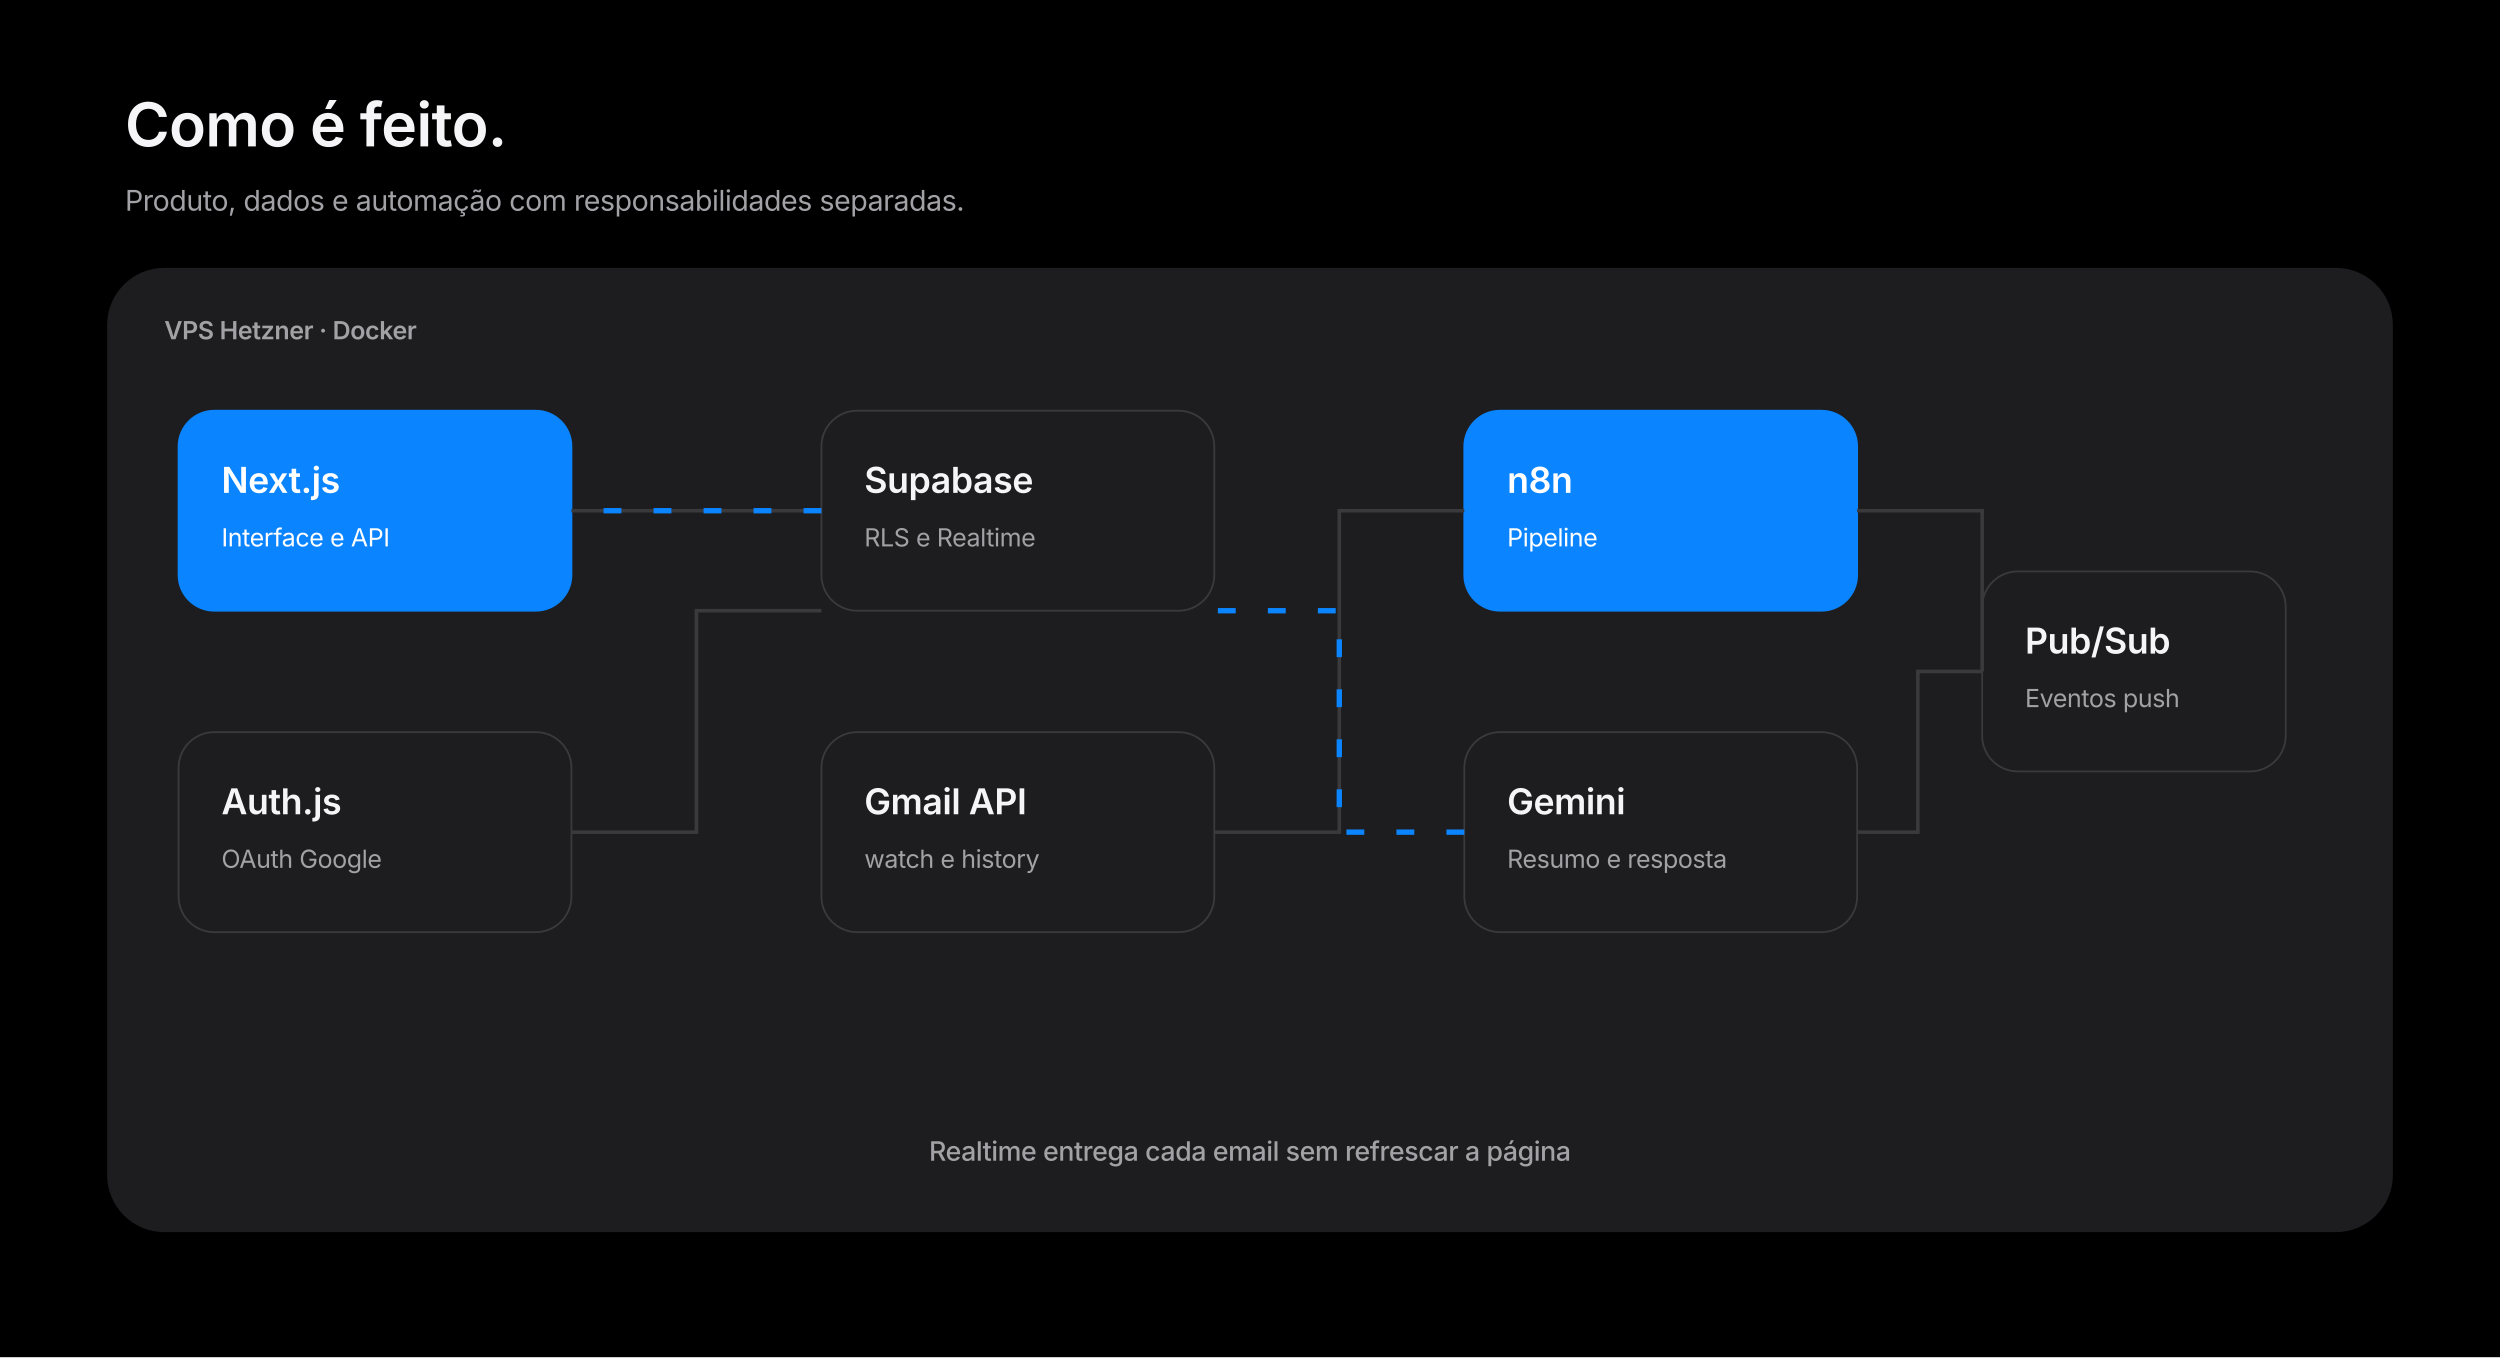
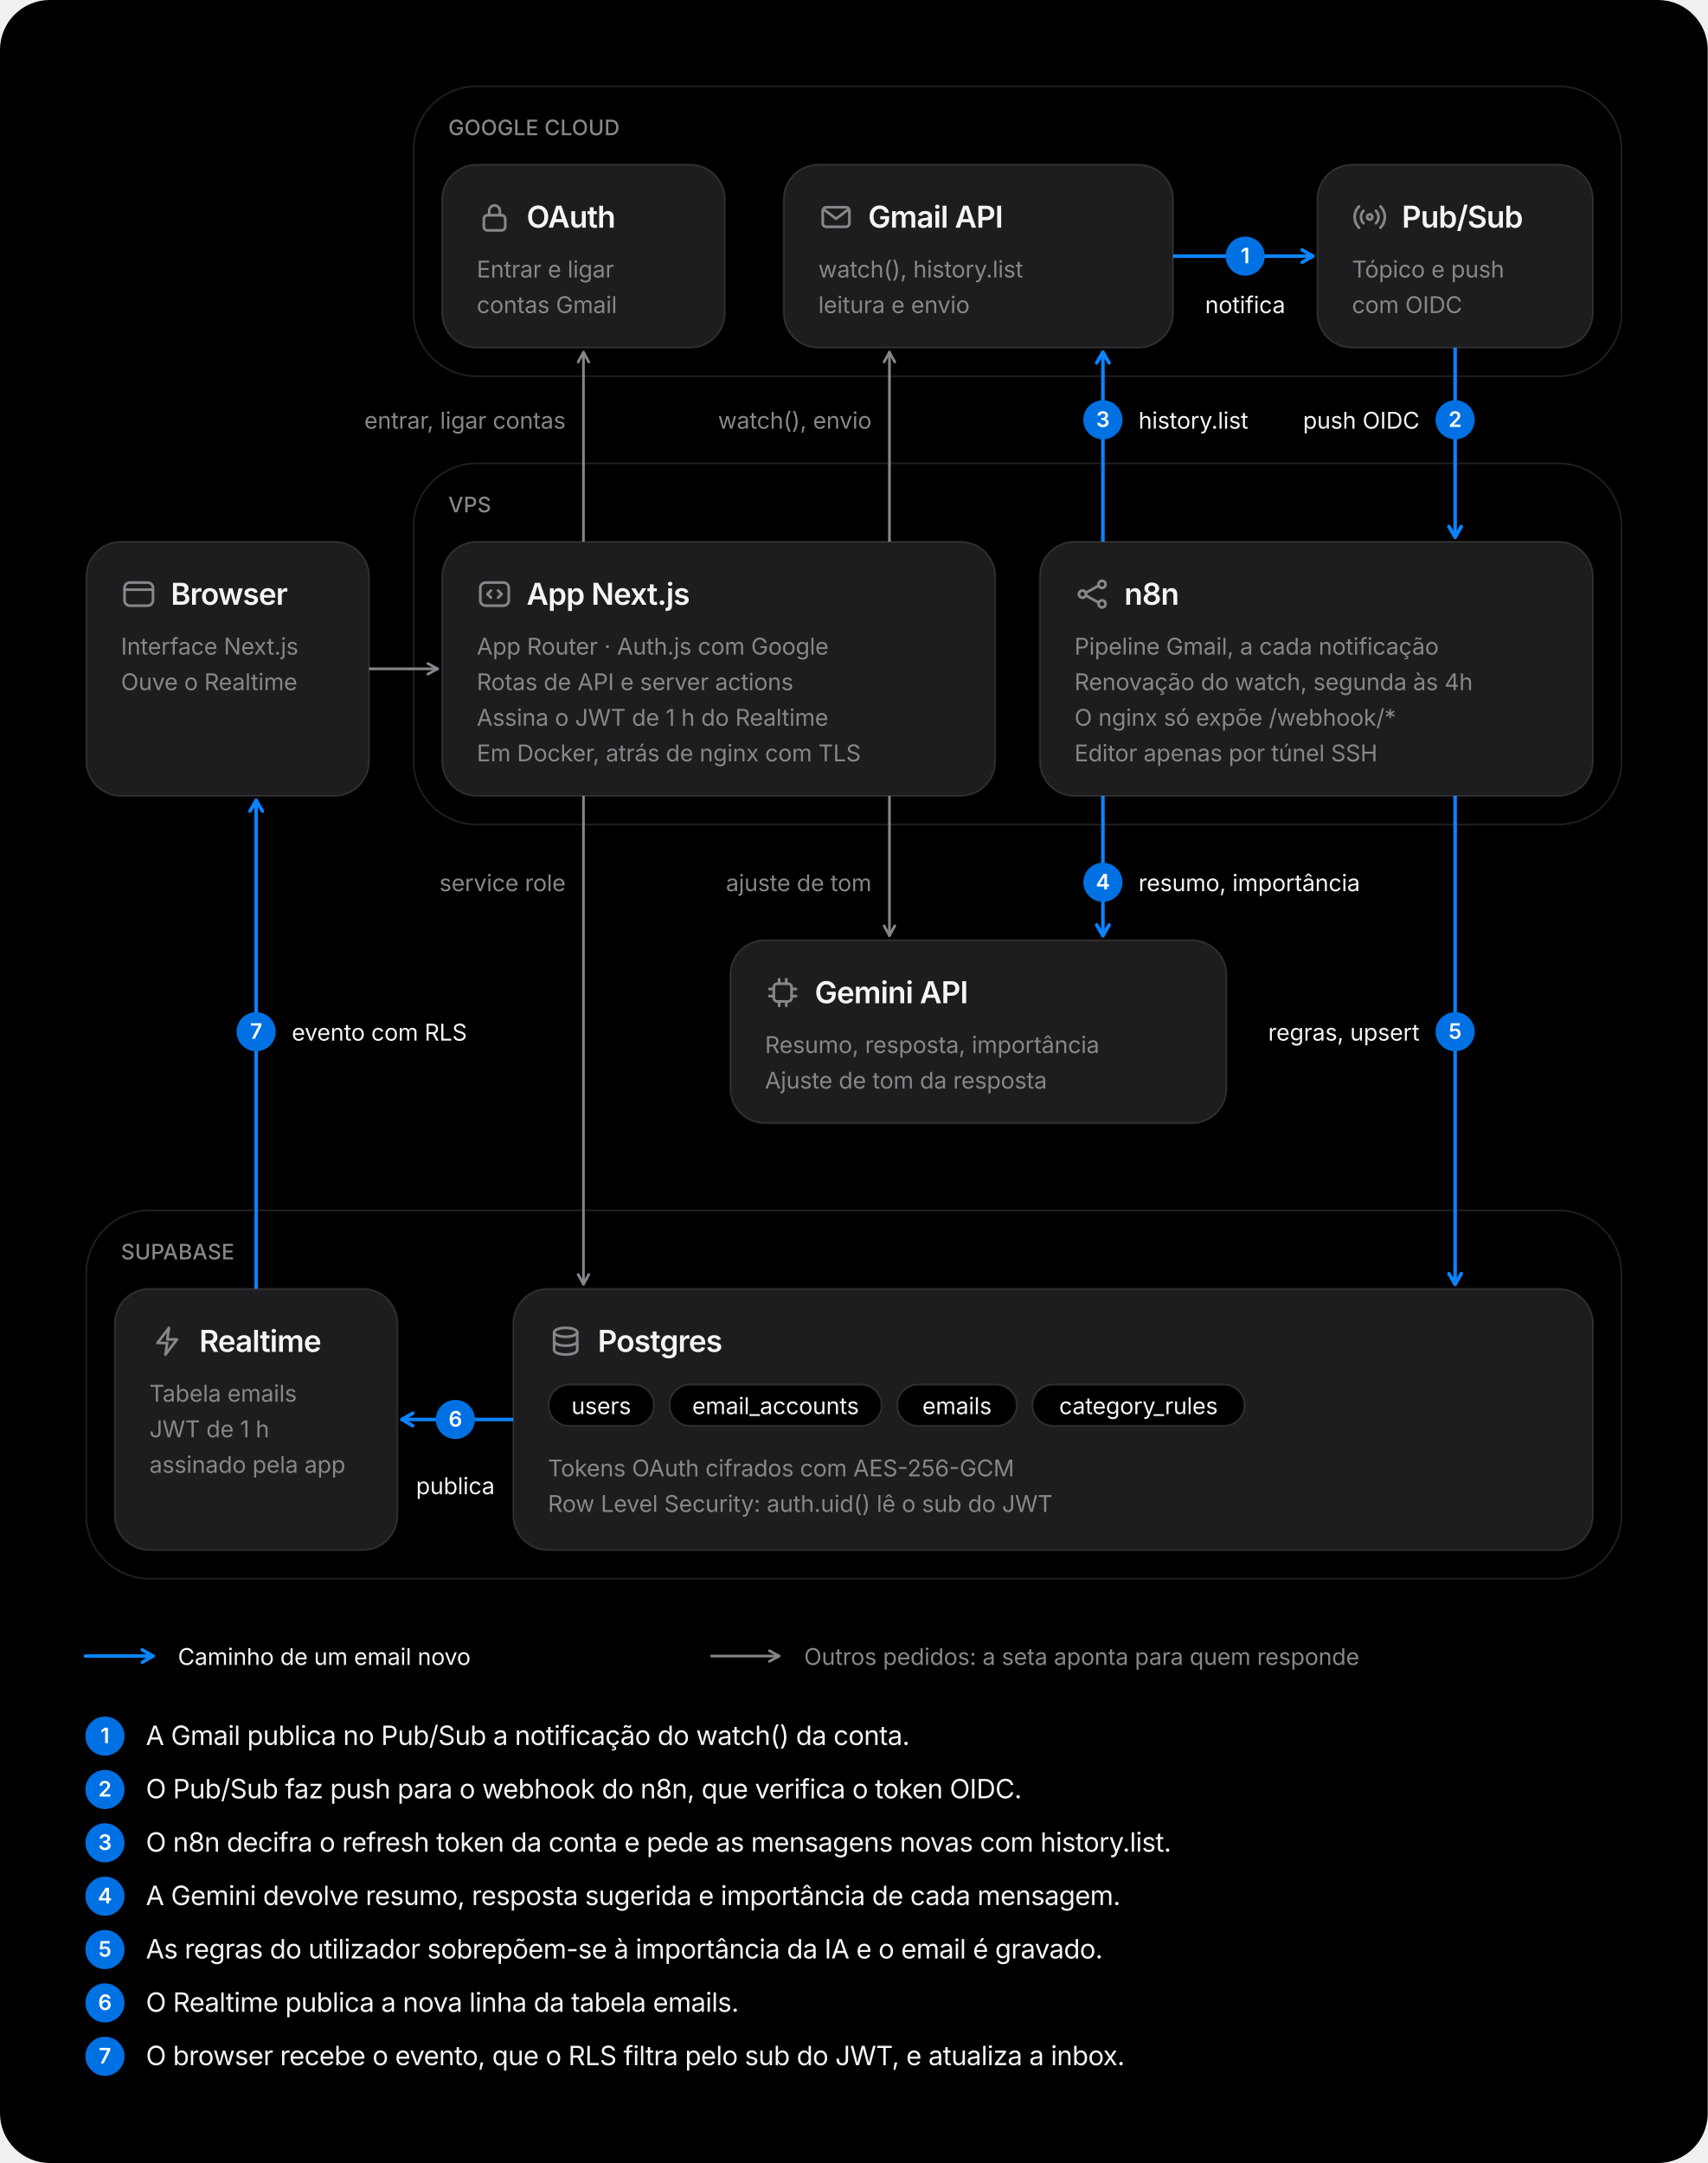
- <svg xmlns="http://www.w3.org/2000/svg" width="1400" height="760" viewBox="0 0 1400 760" role="img" aria-labelledby="title description">
+ <svg xmlns="http://www.w3.org/2000/svg" width="960" height="1216" viewBox="0 0 960 1216" role="img" aria-labelledby="title desc">
  <defs>
-     <filter id="float" x="-20%" y="-25%" width="140%" height="160%">
-       <feDropShadow dx="0" dy="18" stdDeviation="24" flood-color="#000000A6" />
-     </filter>
+     <style>
+       text { font-family: -apple-system, BlinkMacSystemFont, 'SF Pro Text', 'Segoe UI Variable', 'Segoe UI', Inter, system-ui, sans-serif; }
+       .name { font-size: 17px; font-weight: 600; letter-spacing: -0.022em; fill: #F5F5F7; }
+       .body { font-size: 15px; letter-spacing: -0.016em; fill: #F5F5F7; }
+       .meta { font-size: 13px; letter-spacing: -0.006em; fill: #86868B; }
+       .label { font-size: 13px; letter-spacing: -0.006em; fill: #F5F5F7; }
+       .group { font-size: 12px; font-weight: 500; letter-spacing: 0.006em; fill: #86868B; }
+       .step { font-size: 12px; font-weight: 600; fill: #FFFFFF; }
+       .card { fill: #1D1D1F; stroke: rgba(255,255,255,0.12); }
+       .area { fill: none; stroke: rgba(255,255,255,0.12); }
+       .main { fill: none; stroke: #0A84FF; stroke-width: 2; stroke-linecap: round; marker-end: url(#head-main); }
+       .other { fill: none; stroke: #86868B; stroke-width: 1.5; stroke-linecap: round; marker-end: url(#head-other); }
+       .icon { fill: none; stroke: #86868B; stroke-width: 1.5; stroke-linecap: round; stroke-linejoin: round; }
+     </style>
+     <marker id="head-main" viewBox="0 0 12 12" refX="10" refY="6" markerWidth="12" markerHeight="12" markerUnits="userSpaceOnUse" orient="auto">
+       <path d="M4 2.5 10 6 4 9.5" fill="none" stroke="#0A84FF" stroke-width="2" stroke-linecap="round" stroke-linejoin="round" />
+     </marker>
+     <marker id="head-other" viewBox="0 0 12 12" refX="10" refY="6" markerWidth="12" markerHeight="12" markerUnits="userSpaceOnUse" orient="auto">
+       <path d="M4.5 3 10 6 4.5 9" fill="none" stroke="#86868B" stroke-width="1.5" stroke-linecap="round" stroke-linejoin="round" />
+     </marker>
+     <symbol id="browser" viewBox="0 0 20 20">
+       <g class="icon">
+         <rect x="2" y="3.5" width="16" height="13" rx="3" />
+         <path d="M2 7.5h16" />
+       </g>
+     </symbol>
+     <symbol id="app" viewBox="0 0 20 20">
+       <g class="icon">
+         <rect x="2" y="3.5" width="16" height="13" rx="3" />
+         <path d="M8 8 6 10l2 2M12 8l2 2-2 2" />
+       </g>
+     </symbol>
+     <symbol id="workflow" viewBox="0 0 20 20">
+       <g class="icon">
+         <circle cx="4.5" cy="10" r="2" />
+         <circle cx="15.5" cy="4.5" r="2" />
+         <circle cx="15.5" cy="15.5" r="2" />
+         <path d="M6.5 9.2 13.5 5.3M6.5 10.8l7 3.9" />
+       </g>
+     </symbol>
+     <symbol id="lock" viewBox="0 0 20 20">
+       <g class="icon">
+         <rect x="4" y="9" width="12" height="8.5" rx="2" />
+         <path d="M7 9V6.5a3 3 0 0 1 6 0V9" />
+       </g>
+     </symbol>
+     <symbol id="mail" viewBox="0 0 20 20">
+       <g class="icon">
+         <rect x="2.5" y="4.5" width="15" height="11" rx="2" />
+         <path d="m3.5 6 6.5 5 6.5-5" />
+       </g>
+     </symbol>
+     <symbol id="broadcast" viewBox="0 0 20 20">
+       <g class="icon">
+         <circle cx="10" cy="10" r="1.5" />
+         <path d="M6.5 6.5a5 5 0 0 0 0 7M13.5 6.5a5 5 0 0 1 0 7M4 4a8.5 8.5 0 0 0 0 12M16 4a8.5 8.5 0 0 1 0 12" />
+       </g>
+     </symbol>
+     <symbol id="chip" viewBox="0 0 20 20">
+       <g class="icon">
+         <rect x="5" y="5" width="10" height="10" rx="2" />
+         <path d="M8 2.5V5M12 2.5V5M8 15v2.5M12 15v2.5M2.5 8H5M2.5 12H5M15 8h2.5M15 12h2.5" />
+       </g>
+     </symbol>
+     <symbol id="database" viewBox="0 0 20 20">
+       <g class="icon">
+         <ellipse cx="10" cy="5" rx="6.5" ry="2.5" />
+         <path d="M3.5 5v10c0 1.4 2.9 2.5 6.5 2.5s6.5-1.1 6.5-2.5V5M3.5 10c0 1.4 2.9 2.5 6.5 2.5s6.5-1.1 6.5-2.5" />
+       </g>
+     </symbol>
+     <symbol id="bolt" viewBox="0 0 20 20">
+       <g class="icon">
+         <path d="M11 2.5 4.5 11H10l-1 6.5L15.5 9H10z" />
+       </g>
+     </symbol>
  </defs>
-   <style>
-     text { font-family: -apple-system, BlinkMacSystemFont, 'SF Pro Text', 'Segoe UI Variable', 'Segoe UI', Inter, system-ui, sans-serif; }
-     .flow { stroke-dasharray: 10 18; animation: travel 8s cubic-bezier(0.4, 0, 0.6, 1) infinite; }
-     .pulse { animation: pulse 8s cubic-bezier(0.4, 0, 0.6, 1) infinite; }
-     @keyframes travel { 0% { stroke-dashoffset: 140; } 100% { stroke-dashoffset: 0; } }
-     @keyframes pulse { 0%, 10%, 100% { opacity: .35; } 44%, 72% { opacity: 1; } }
-     @media (prefers-reduced-motion: reduce) {
-       .flow, .pulse { animation: none; }
-       .flow { stroke-dashoffset: 0; }
-       .pulse { opacity: 1; }
-     }
-     
-   </style>
-   <rect width="1400" height="760" fill="#000000" />
-   <text x="70" y="82" fill="#F5F5F7" font-size="34" font-weight="600" text-anchor="start" letter-spacing="-0.012em">Como é feito.</text>
-   <text x="70" y="118" fill="#A1A1A6" font-size="16" font-weight="400" text-anchor="start" letter-spacing="-0.016em">Produto, dados e automação com responsabilidades separadas.</text>
-   <rect x="60" y="150" width="1280" height="540" rx="32" fill="#1D1D1F" />
-   <text x="92" y="190" fill="#A1A1A6" font-size="14" font-weight="600" text-anchor="start" letter-spacing="-0.016em">VPS Hetzner · Docker</text>
+   <rect width="960" height="1216" rx="28" fill="#000000" />
+   <rect class="area" x="232.5" y="48.5" width="679" height="163" rx="35.5" />
+   <text class="group" x="252" y="76">GOOGLE CLOUD</text>
+   <rect class="area" x="232.5" y="260.5" width="679" height="203" rx="35.5" />
+   <text class="group" x="252" y="288">VPS</text>
+   <rect class="area" x="48.5" y="680.5" width="863" height="207" rx="35.5" />
+   <text class="group" x="68" y="708">SUPABASE</text>
+   <path class="other" d="M208 376H246" />
+   <path class="other" d="M328 304V198" />
+   <path class="other" d="M500 304V198" />
+   <path class="other" d="M500 448V526" />
+   <path class="other" d="M328 448V722" />
+   <path class="main" d="M660 144H738" />
+   <path class="main" d="M818 196V302" />
+   <path class="main" d="M620 304V198" />
+   <path class="main" d="M620 448V526" />
+   <path class="main" d="M818 448V722" />
+   <path class="main" d="M288 798H226" />
+   <path class="main" d="M144 724V450" />
+   <rect class="card" x="248.5" y="92.5" width="159" height="103" rx="19.5" />
+   <use href="#lock" x="268" y="112" width="20" height="20" />
+   <text class="name" x="296" y="128">OAuth</text>
+   <text class="meta" x="268" y="156">Entrar e ligar</text>
+   <text class="meta" x="268" y="176">contas Gmail</text>
+   <rect class="card" x="440.5" y="92.5" width="219" height="103" rx="19.5" />
+   <use href="#mail" x="460" y="112" width="20" height="20" />
+   <text class="name" x="488" y="128">Gmail API</text>
+   <text class="meta" x="460" y="156">watch(), history.list</text>
+   <text class="meta" x="460" y="176">leitura e envio</text>
+   <rect class="card" x="740.5" y="92.5" width="155" height="103" rx="19.5" />
+   <use href="#broadcast" x="760" y="112" width="20" height="20" />
+   <text class="name" x="788" y="128">Pub/Sub</text>
+   <text class="meta" x="760" y="156">Tópico e push</text>
+   <text class="meta" x="760" y="176">com OIDC</text>
+   <rect class="card" x="48.5" y="304.5" width="159" height="143" rx="19.5" />
+   <use href="#browser" x="68" y="324" width="20" height="20" />
+   <text class="name" x="96" y="340">Browser</text>
+   <text class="meta" x="68" y="368">Interface Next.js</text>
+   <text class="meta" x="68" y="388">Ouve o Realtime</text>
+   <rect class="card" x="248.5" y="304.5" width="311" height="143" rx="19.5" />
+   <use href="#app" x="268" y="324" width="20" height="20" />
+   <text class="name" x="296" y="340">App Next.js</text>
+   <text class="meta" x="268" y="368">App Router · Auth.js com Google</text>
+   <text class="meta" x="268" y="388">Rotas de API e server actions</text>
+   <text class="meta" x="268" y="408">Assina o JWT de 1 h do Realtime</text>
+   <text class="meta" x="268" y="428">Em Docker, atrás de nginx com TLS</text>
+   <rect class="card" x="584.5" y="304.5" width="311" height="143" rx="19.5" />
+   <use href="#workflow" x="604" y="324" width="20" height="20" />
+   <text class="name" x="632" y="340">n8n</text>
+   <text class="meta" x="604" y="368">Pipeline Gmail, a cada notificação</text>
+   <text class="meta" x="604" y="388">Renovação do watch, segunda às 4h</text>
+   <text class="meta" x="604" y="408">O nginx só expõe /webhook/*</text>
+   <text class="meta" x="604" y="428">Editor apenas por túnel SSH</text>
+   <rect class="card" x="410.5" y="528.5" width="279" height="103" rx="19.5" />
+   <use href="#chip" x="430" y="548" width="20" height="20" />
+   <text class="name" x="458" y="564">Gemini API</text>
+   <text class="meta" x="430" y="592">Resumo, resposta, importância</text>
+   <text class="meta" x="430" y="612">Ajuste de tom da resposta</text>
+   <rect class="card" x="64.5" y="724.5" width="159" height="147" rx="19.5" />
+   <use href="#bolt" x="84" y="744" width="20" height="20" />
+   <text class="name" x="112" y="760">Realtime</text>
+   <text class="meta" x="84" y="788">Tabela emails</text>
+   <text class="meta" x="84" y="808">JWT de 1 h</text>
+   <text class="meta" x="84" y="828">assinado pela app</text>
+   <rect class="card" x="288.5" y="724.5" width="607" height="147" rx="19.5" />
+   <use href="#database" x="308" y="744" width="20" height="20" />
+   <text class="name" x="336" y="760">Postgres</text>
  <g>
-     <rect x="100" y="230" width="220" height="112" rx="20" fill="#0A84FF" stroke="#0A84FF" />
-     <text x="124" y="276" fill="#FFFFFF" font-size="20" font-weight="600" text-anchor="start" letter-spacing="-0.012em">Next.js</text>
-     <text x="124" y="306" fill="#FFFFFF" font-size="14" font-weight="400" text-anchor="start" letter-spacing="-0.016em">Interface e API</text>
+     <rect x="308.5" y="778.5" width="59" height="23" rx="11.5" fill="#000000" stroke="rgba(255,255,255,0.12)" />
+     <text class="label" x="338" y="795" text-anchor="middle">users</text>
+     <rect x="376.5" y="778.5" width="119" height="23" rx="11.5" fill="#000000" stroke="rgba(255,255,255,0.12)" />
+     <text class="label" x="436" y="795" text-anchor="middle">email_accounts</text>
+     <rect x="504.5" y="778.5" width="67" height="23" rx="11.5" fill="#000000" stroke="rgba(255,255,255,0.12)" />
+     <text class="label" x="538" y="795" text-anchor="middle">emails</text>
+     <rect x="580.5" y="778.5" width="119" height="23" rx="11.5" fill="#000000" stroke="rgba(255,255,255,0.12)" />
+     <text class="label" x="640" y="795" text-anchor="middle">category_rules</text>
  </g>
+   <text class="meta" x="308" y="830">Tokens OAuth cifrados com AES-256-GCM</text>
+   <text class="meta" x="308" y="850">Row Level Security: auth.uid() lê o sub do JWT</text>
+   <text class="meta" x="318" y="241" text-anchor="end">entrar, ligar contas</text>
+   <text class="meta" x="490" y="241" text-anchor="end">watch(), envio</text>
+   <text class="meta" x="490" y="501" text-anchor="end">ajuste de tom</text>
+   <text class="meta" x="318" y="501" text-anchor="end">service role</text>
+   <text class="label" x="700" y="176" text-anchor="middle">notifica</text>
+   <text class="label" x="798" y="241" text-anchor="end">push OIDC</text>
+   <text class="label" x="640" y="241">history.list</text>
+   <text class="label" x="640" y="501">resumo, importância</text>
+   <text class="label" x="798" y="585" text-anchor="end">regras, upsert</text>
+   <text class="label" x="256" y="840" text-anchor="middle">publica</text>
+   <text class="label" x="164" y="585">evento com RLS</text>
  <g>
-     <rect x="100" y="410" width="220" height="112" rx="20" fill="#1D1D1F" stroke="#3A3A3C" />
-     <text x="124" y="456" fill="#F5F5F7" font-size="20" font-weight="600" text-anchor="start" letter-spacing="-0.012em">Auth.js</text>
-     <text x="124" y="486" fill="#A1A1A6" font-size="14" font-weight="400" text-anchor="start" letter-spacing="-0.016em">OAuth Google</text>
+     <circle cx="700" cy="144" r="11" fill="#0071E3" />
+     <text class="step" x="700" y="148" text-anchor="middle">1</text>
+     <circle cx="818" cy="236" r="11" fill="#0071E3" />
+     <text class="step" x="818" y="240" text-anchor="middle">2</text>
+     <circle cx="620" cy="236" r="11" fill="#0071E3" />
+     <text class="step" x="620" y="240" text-anchor="middle">3</text>
+     <circle cx="620" cy="496" r="11" fill="#0071E3" />
+     <text class="step" x="620" y="500" text-anchor="middle">4</text>
+     <circle cx="818" cy="580" r="11" fill="#0071E3" />
+     <text class="step" x="818" y="584" text-anchor="middle">5</text>
+     <circle cx="256" cy="798" r="11" fill="#0071E3" />
+     <text class="step" x="256" y="802" text-anchor="middle">6</text>
+     <circle cx="144" cy="580" r="11" fill="#0071E3" />
+     <text class="step" x="144" y="584" text-anchor="middle">7</text>
  </g>
+   <path class="main" d="M48 931H86" />
+   <text class="label" x="100" y="936">Caminho de um email novo</text>
+   <path class="other" d="M400 931H438" />
+   <text class="meta" x="452" y="936">Outros pedidos: a seta aponta para quem responde</text>
  <g>
-     <rect x="460" y="230" width="220" height="112" rx="20" fill="#1D1D1F" stroke="#3A3A3C" />
-     <text x="484" y="276" fill="#F5F5F7" font-size="20" font-weight="600" text-anchor="start" letter-spacing="-0.012em">Supabase</text>
-     <text x="484" y="306" fill="#A1A1A6" font-size="14" font-weight="400" text-anchor="start" letter-spacing="-0.016em">RLS e Realtime</text>
+     <circle cx="59" cy="976" r="11" fill="#0071E3" />
+     <text class="step" x="59" y="980" text-anchor="middle">1</text>
+     <text class="body" x="82" y="981">A Gmail publica no Pub/Sub a notificação do watch() da conta.</text>
+     <circle cx="59" cy="1006" r="11" fill="#0071E3" />
+     <text class="step" x="59" y="1010" text-anchor="middle">2</text>
+     <text class="body" x="82" y="1011">O Pub/Sub faz push para o webhook do n8n, que verifica o token OIDC.</text>
+     <circle cx="59" cy="1036" r="11" fill="#0071E3" />
+     <text class="step" x="59" y="1040" text-anchor="middle">3</text>
+     <text class="body" x="82" y="1041">O n8n decifra o refresh token da conta e pede as mensagens novas com history.list.</text>
+     <circle cx="59" cy="1066" r="11" fill="#0071E3" />
+     <text class="step" x="59" y="1070" text-anchor="middle">4</text>
+     <text class="body" x="82" y="1071">A Gemini devolve resumo, resposta sugerida e importância de cada mensagem.</text>
+     <circle cx="59" cy="1096" r="11" fill="#0071E3" />
+     <text class="step" x="59" y="1100" text-anchor="middle">5</text>
+     <text class="body" x="82" y="1101">As regras do utilizador sobrepõem-se à importância da IA e o email é gravado.</text>
+     <circle cx="59" cy="1126" r="11" fill="#0071E3" />
+     <text class="step" x="59" y="1130" text-anchor="middle">6</text>
+     <text class="body" x="82" y="1131">O Realtime publica a nova linha da tabela emails.</text>
+     <circle cx="59" cy="1156" r="11" fill="#0071E3" />
+     <text class="step" x="59" y="1160" text-anchor="middle">7</text>
+     <text class="body" x="82" y="1161">O browser recebe o evento, que o RLS filtra pelo sub do JWT, e atualiza a inbox.</text>
  </g>
-   <g>
-     <rect x="460" y="410" width="220" height="112" rx="20" fill="#1D1D1F" stroke="#3A3A3C" />
-     <text x="484" y="456" fill="#F5F5F7" font-size="20" font-weight="600" text-anchor="start" letter-spacing="-0.012em">Gmail API</text>
-     <text x="484" y="486" fill="#A1A1A6" font-size="14" font-weight="400" text-anchor="start" letter-spacing="-0.016em">watch e history</text>
-   </g>
-   <g>
-     <rect x="820" y="230" width="220" height="112" rx="20" fill="#0A84FF" stroke="#0A84FF" />
-     <text x="844" y="276" fill="#FFFFFF" font-size="20" font-weight="600" text-anchor="start" letter-spacing="-0.012em">n8n</text>
-     <text x="844" y="306" fill="#FFFFFF" font-size="14" font-weight="400" text-anchor="start" letter-spacing="-0.016em">Pipeline</text>
-   </g>
-   <g>
-     <rect x="820" y="410" width="220" height="112" rx="20" fill="#1D1D1F" stroke="#3A3A3C" />
-     <text x="844" y="456" fill="#F5F5F7" font-size="20" font-weight="600" text-anchor="start" letter-spacing="-0.012em">Gemini</text>
-     <text x="844" y="486" fill="#A1A1A6" font-size="14" font-weight="400" text-anchor="start" letter-spacing="-0.016em">Resumo e resposta</text>
-   </g>
-   <g>
-     <rect x="1110" y="320" width="170" height="112" rx="20" fill="#1D1D1F" stroke="#3A3A3C" />
-     <text x="1134" y="366" fill="#F5F5F7" font-size="20" font-weight="600" text-anchor="start" letter-spacing="-0.012em">Pub/Sub</text>
-     <text x="1134" y="396" fill="#A1A1A6" font-size="14" font-weight="400" text-anchor="start" letter-spacing="-0.016em">Eventos push</text>
-   </g>
-   <path d="M320 286 H460" stroke="#3A3A3C" stroke-width="2" />
-   <path d="M320 466 H390 V342 H460" fill="none" stroke="#3A3A3C" stroke-width="2" />
-   <path d="M680 466 H750 V286 H820" fill="none" stroke="#3A3A3C" stroke-width="2" />
-   <path d="M1040 286 H1110 V376" fill="none" stroke="#3A3A3C" stroke-width="2" />
-   <path d="M1110 376 H1074 V466 H1040" fill="none" stroke="#3A3A3C" stroke-width="2" />
-   <path d="M820 466 H750 V342 H680" fill="none" stroke="#0A84FF" stroke-width="3" class="flow" />
-   <path d="M460 286 H390 V286 H320" fill="none" stroke="#0A84FF" stroke-width="3" class="flow" />
-   <text x="700" y="650" fill="#A1A1A6" font-size="15" font-weight="500" text-anchor="middle" letter-spacing="-0.016em">Realtime entrega cada email sem refrescar a página</text>
</svg>
